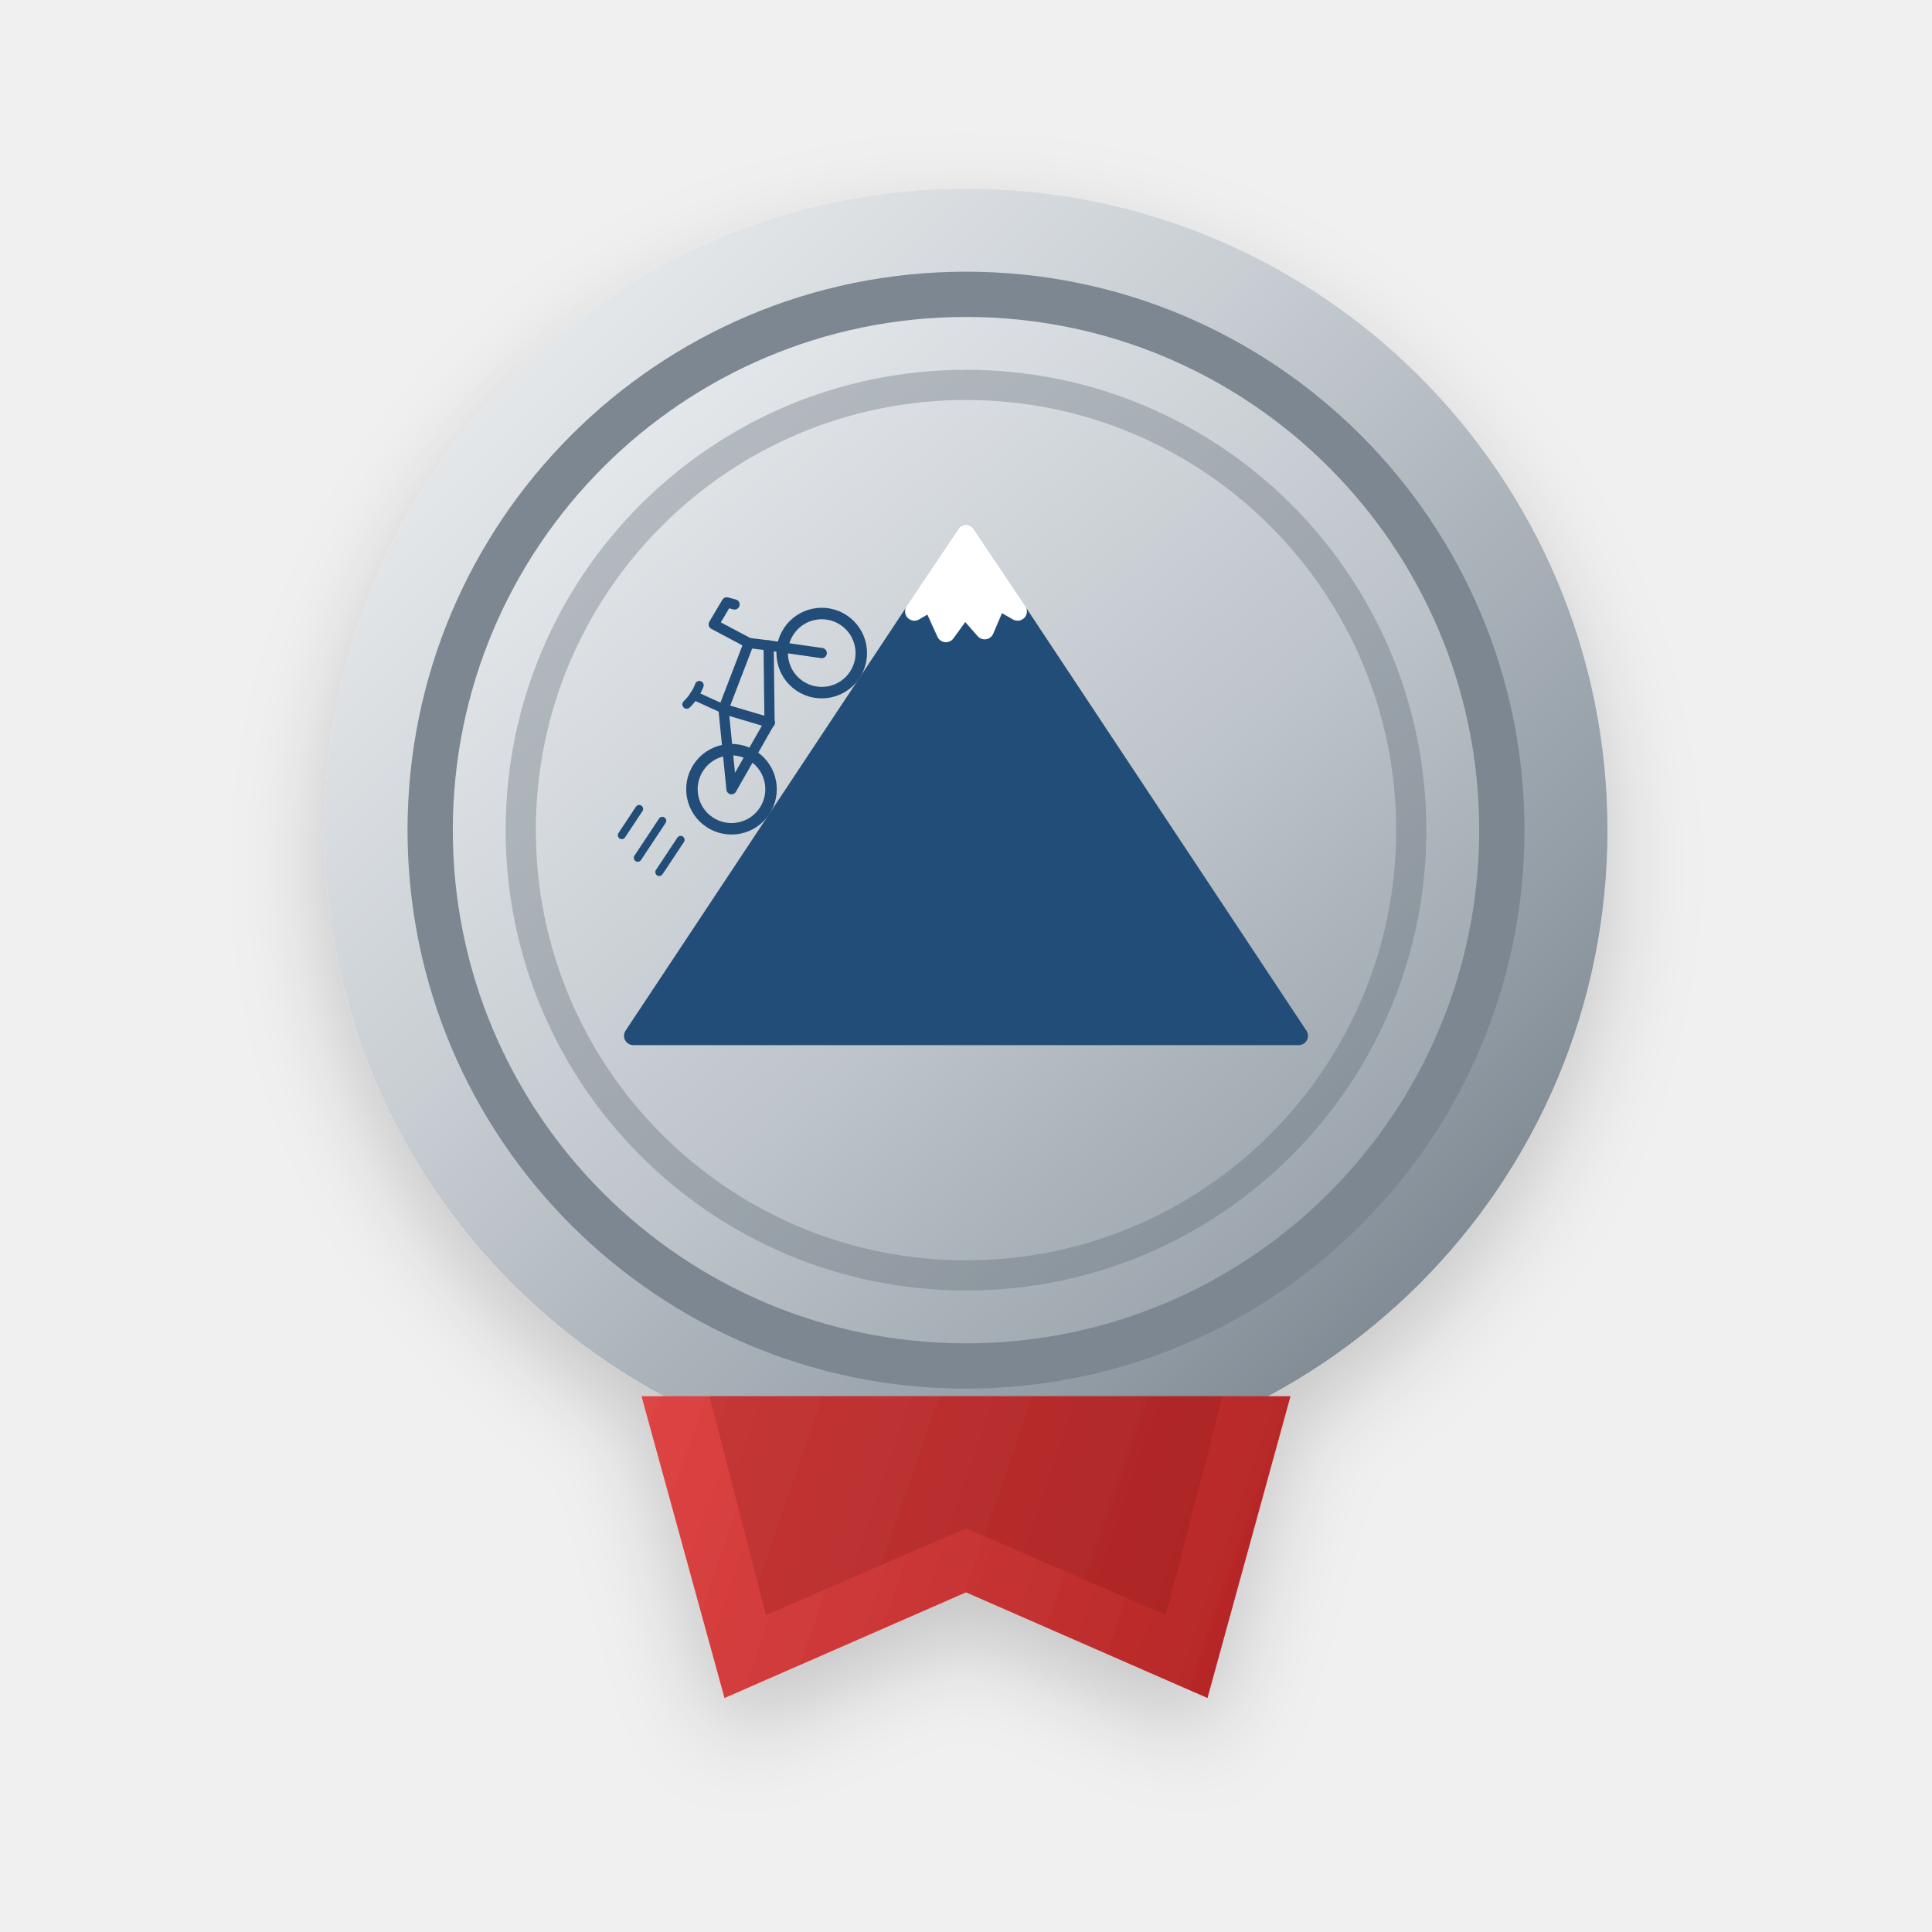
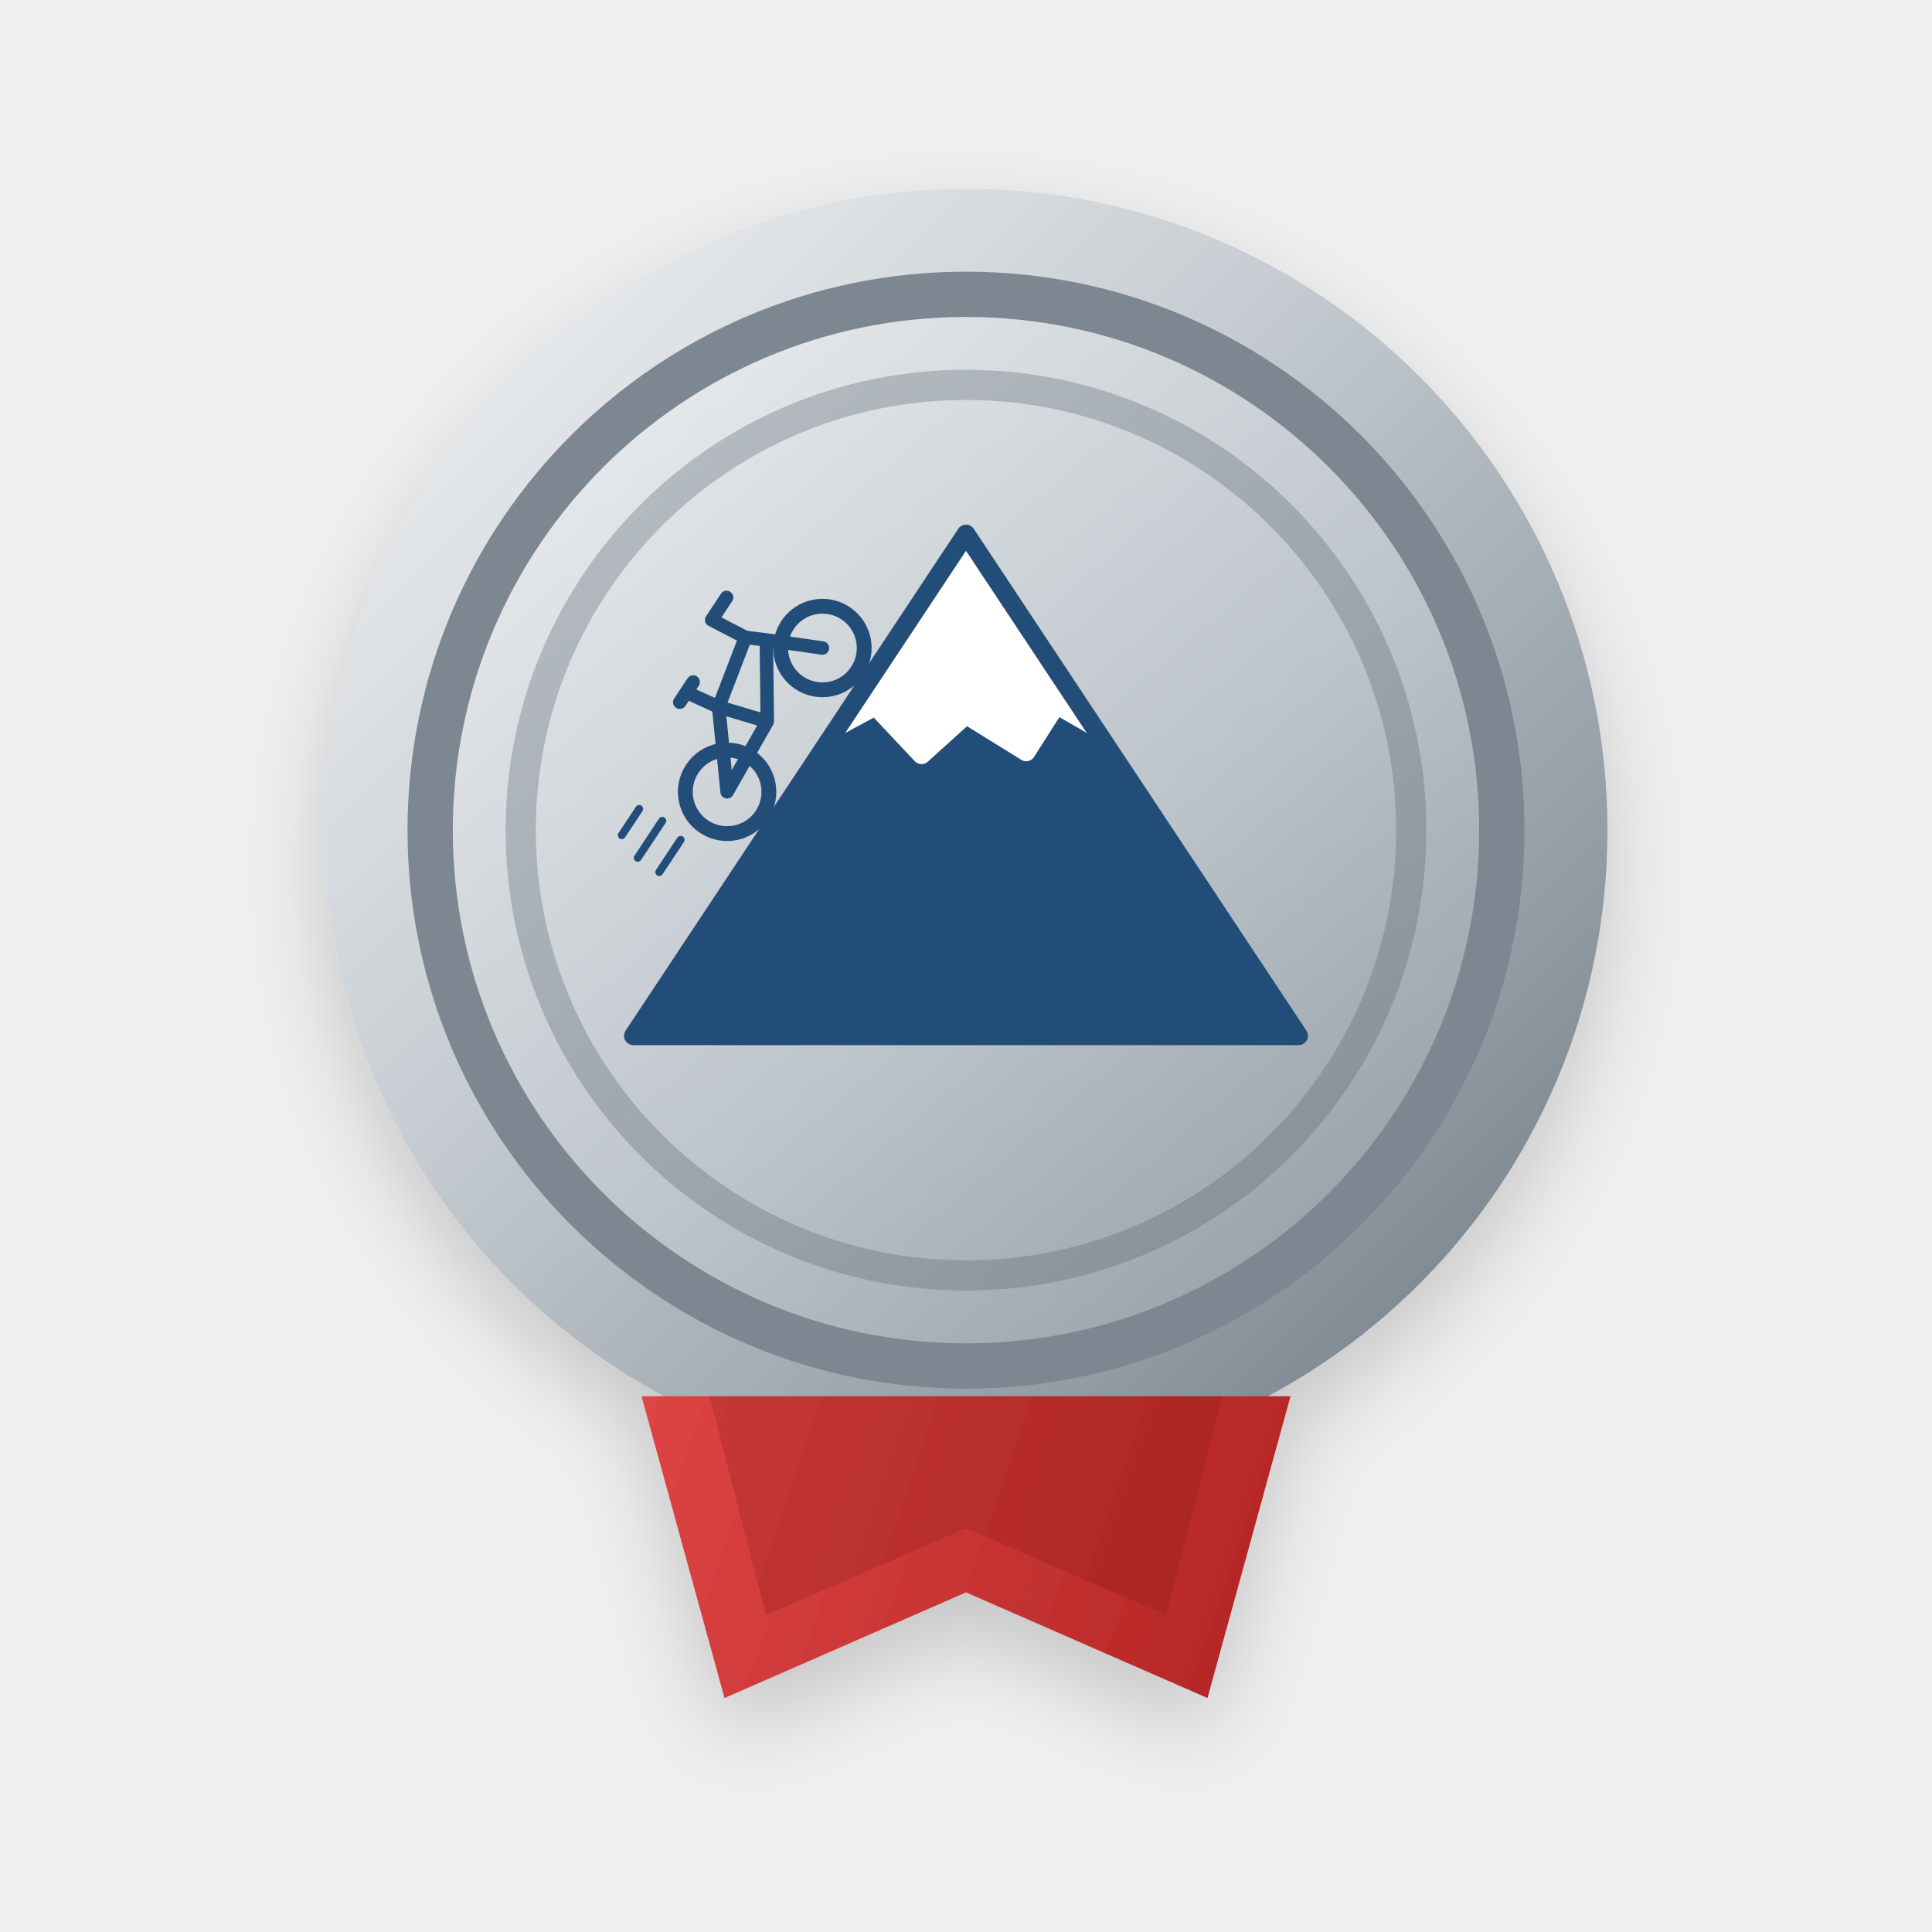
<svg xmlns="http://www.w3.org/2000/svg" width="512" height="512" viewBox="0 0 512 512" fill="none">
  <defs>
    <linearGradient id="metalOuter" x1="80" y1="80" x2="432" y2="432" gradientUnits="userSpaceOnUse">
      <stop offset="0%" stop-color="#F1F3F5" />
      <stop offset="35%" stop-color="#C7CDD2" />
      <stop offset="70%" stop-color="#929CA5" />
      <stop offset="100%" stop-color="#5C6670" />
    </linearGradient>
    <linearGradient id="metalInner" x1="140" y1="120" x2="372" y2="392" gradientUnits="userSpaceOnUse">
      <stop offset="0%" stop-color="#E7EAED" />
      <stop offset="50%" stop-color="#BDC4CA" />
      <stop offset="100%" stop-color="#88929B" />
    </linearGradient>
    <linearGradient id="ribbonRed" x1="140" y1="390" x2="372" y2="470" gradientUnits="userSpaceOnUse">
      <stop offset="0%" stop-color="#E44848" />
      <stop offset="100%" stop-color="#A91E1E" />
    </linearGradient>
    <filter id="shadow" x="0" y="0" width="512" height="512" filterUnits="userSpaceOnUse">
      <feDropShadow dx="0" dy="10" stdDeviation="12" flood-color="#000000" flood-opacity="0.18" />
    </filter>
  </defs>
  <g id="badge-root" filter="url(#shadow)">
    <circle id="badge-outer-ring" cx="256" cy="220" r="170" fill="url(#metalOuter)" />
    <circle id="badge-mid-ring" cx="256" cy="220" r="148" fill="#7D8791" />
    <circle id="badge-inner-ring" cx="256" cy="220" r="136" fill="url(#metalInner)" />
    <circle id="badge-content-border" cx="256" cy="220" r="118" fill="none" stroke="#606A73" stroke-opacity="0.35" stroke-width="8" />
    <g id="badge-ribbon">
      <path d="M170 370H342L320 450L256 422L192 450L170 370Z" fill="url(#ribbonRed)" />
      <path d="M188 370H324L309 428L256 405L203 428L188 370Z" fill="#7D1414" opacity="0.22" />
    </g>
    <g id="badge-content">
      <g transform="translate(158.72 97.42) scale(0.38)" fill="none" stroke="#244E78" stroke-linecap="round" stroke-linejoin="round">
-         <path d="M 24 466 L 256 116 L 488 466 Z" fill="#244E78" stroke="#244E78" stroke-width="13" />
-         <path d="M 220 170 L 256 116 L 292 170 L 278 162 L 269 183 L 255 167 L 242 185 L 232 163 Z" fill="#FFFFFF" stroke="#FFFFFF" stroke-width="13" />
+         <path d="M 24 466 L 256 116 L 488 466 Z" fill="#244E78" stroke="none" />
+         <path d="M 167 250 L 256 116 L 345 250 L 319 235 L 298 268 L 256 242 L 225 270 L 193 236 Z" fill="#FFFFFF" stroke="none" />
+         <path d="M 345 250 L 319 235 L 298 268 L 256 242 L 225 270 L 193 236 L 167 250" fill="none" stroke="#FFFFFF" stroke-width="13" />
+         <path d="M 24 466 L 256 116 L 488 466 Z" fill="none" stroke="#244E78" stroke-width="13" />
        <g transform="translate(124.08 315) rotate(-56.46131)">
          <g stroke-width="5.5">
            <path d="M -76 -48 H -49" />
            <path d="M -76 -66 H -45" />
            <path d="M -69 -84 H -47" />
          </g>
-           <g transform="translate(0 -5.9) scale(0.89)">
-             <g stroke-width="9">
+           <g transform="translate(-3.2 -5.65) scale(0.94)" stroke-width="10">
+             <g stroke-width="11">
              <circle cx="0" cy="-36" r="31" />
              <circle cx="128" cy="-36" r="31" />
            </g>
-             <g stroke-width="8">
-               <path d="M 49 -76 L 103 -88" />
-               <path d="M 110 -74 L 60 -40" />
-               <path d="M 49 -76 L 60 -40" />
-               <path d="M 49 -76 L 0 -36 L 60 -40" />
-               <path d="M 103 -88 L 110 -74 L 128 -36" />
-             </g>
-             <path d="M 49 -76 L 45 -101" stroke-width="7" />
-             <path d="M 36 -102 Q 45 -100 54 -102" stroke-width="6.8" />
-             <path d="M 103 -88 L 100 -119 L 120 -120 L 122 -114" stroke-width="8" />
-             <circle cx="60" cy="-40" r="4.2" fill="#244E78" stroke="none" />
+             <path d="M 0 -36 L 49 -76 L 60 -40 Z M 60 -40 L 110 -74 L 128 -36 M 49 -76 L 103 -88 L 110 -74" />
+             <path d="M 49 -76 L 45 -101 M 36 -102 H 54" />
+             <path d="M 103 -88 L 100 -116 H 120" />
          </g>
        </g>
      </g>
    </g>
  </g>
</svg>
